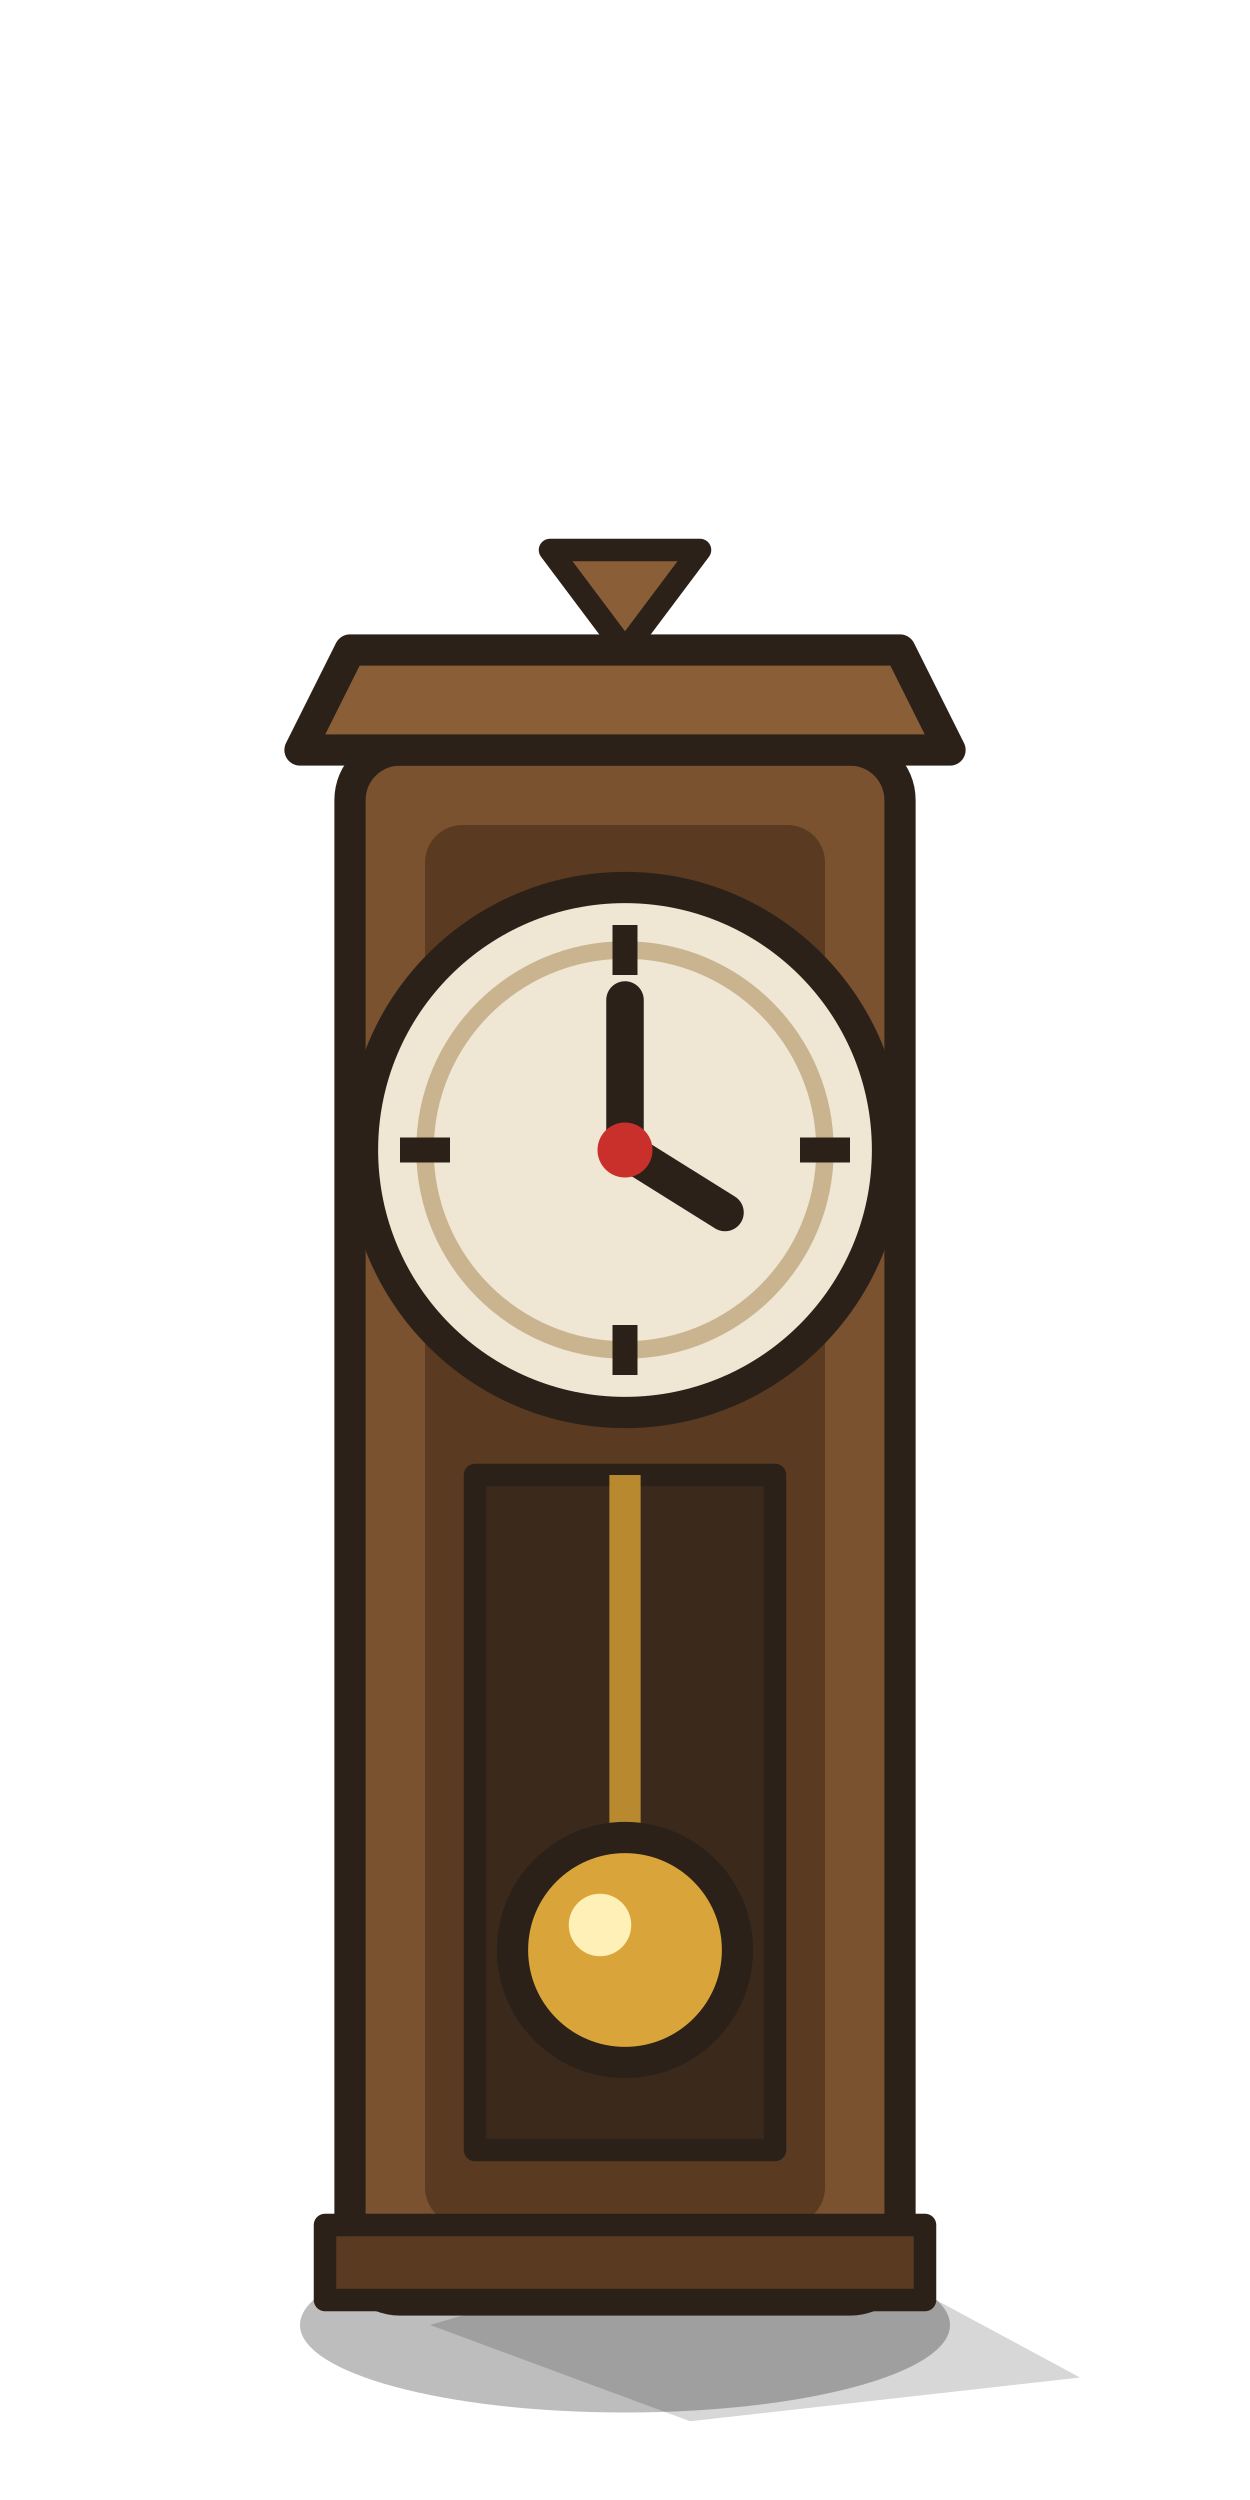
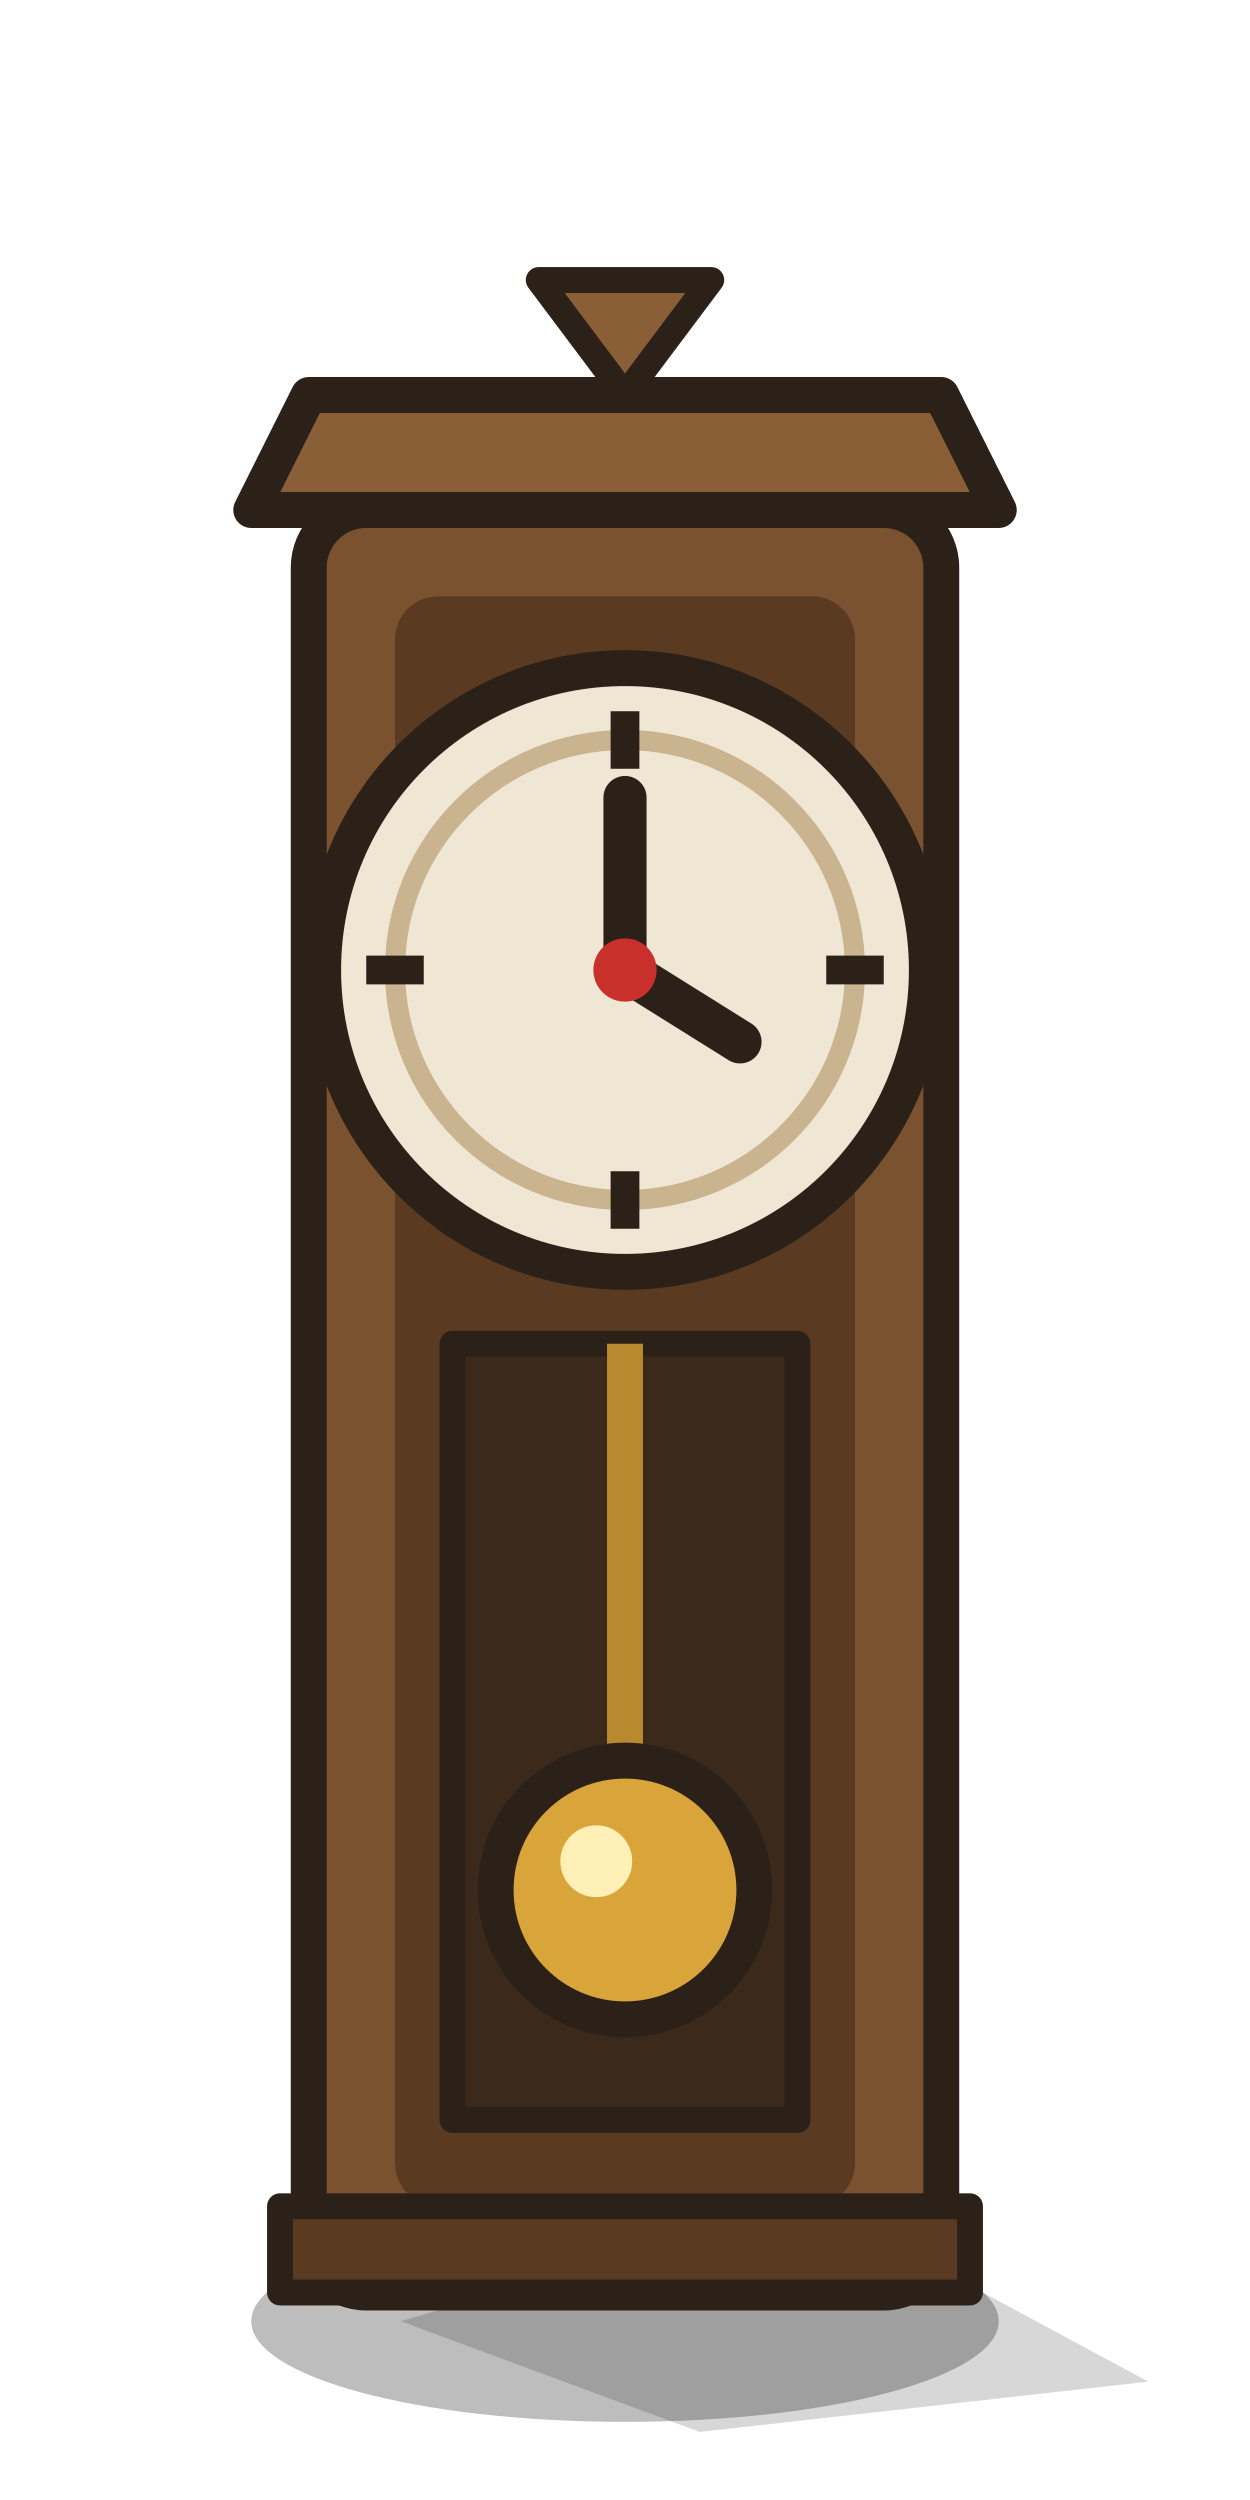
<svg xmlns="http://www.w3.org/2000/svg" width="100" height="200" viewBox="0 0 100 200">
-   <path d="M34.4,186 L63.0,177.6 L86.4,190.2 L55.2,193.7 Z" fill="#000" opacity=".16" />
-   <ellipse cx="50" cy="186" rx="26" ry="7" fill="#000" opacity=".26" />
-   <rect x="28" y="60" width="44" height="124" rx="4" fill="#7a5230" stroke="#2b2118" stroke-width="2.5" stroke-linejoin="round" stroke-linecap="round" />
-   <rect x="34" y="66" width="32" height="112" rx="3" fill="#5a3a20" />
-   <circle cx="50" cy="92" r="21" fill="#efe6d4" stroke="#2b2118" stroke-width="2.5" stroke-linejoin="round" stroke-linecap="round" />
-   <circle cx="50" cy="92" r="16" fill="none" stroke="#c9b48f" stroke-width="1.4" />
-   <path d="M50,74 v4 M50,110 v-4 M32,92 h4 M68,92 h-4" stroke="#2b2118" stroke-width="2" />
-   <path d="M50,92 v-12 M50,92 l8,5" stroke="#2b2118" stroke-width="3" stroke-linecap="round" />
-   <circle cx="50" cy="92" r="2.2" fill="#c9302c" />
-   <rect x="38" y="118" width="24" height="54" fill="#3b2a1c" stroke="#2b2118" stroke-width="1.8" stroke-linejoin="round" stroke-linecap="round" />
-   <path d="M50,118 v34" stroke="#b8892e" stroke-width="2.5" />
-   <circle cx="50" cy="156" r="9" fill="#d9a53a" stroke="#2b2118" stroke-width="2.5" stroke-linejoin="round" stroke-linecap="round" />
-   <circle cx="48" cy="154" r="2.5" fill="#fff0b8" />
-   <path d="M24,60 h52 l-4,-8 h-44z" fill="#8a5f38" stroke="#2b2118" stroke-width="2.5" stroke-linejoin="round" stroke-linecap="round" />
-   <path d="M50,52 l-6,-8 h12z" fill="#8a5f38" stroke="#2b2118" stroke-width="1.8" stroke-linejoin="round" stroke-linecap="round" />
-   <path d="M26,184 h48 v-6 h-48z" fill="#5a3a20" stroke="#2b2118" stroke-width="1.8" stroke-linejoin="round" stroke-linecap="round" />
+   <g transform="translate(50,188) scale(1.15) translate(-50,-188)">
+     <path d="M34.4,186 L63.0,177.6 L86.4,190.2 L55.2,193.7 Z" fill="#000" opacity=".16" />
+     <ellipse cx="50" cy="186" rx="26" ry="7" fill="#000" opacity=".26" />
+     <rect x="28" y="60" width="44" height="124" rx="4" fill="#7a5230" stroke="#2b2118" stroke-width="2.5" stroke-linejoin="round" stroke-linecap="round" />
+     <rect x="34" y="66" width="32" height="112" rx="3" fill="#5a3a20" />
+     <circle cx="50" cy="92" r="21" fill="#efe6d4" stroke="#2b2118" stroke-width="2.5" stroke-linejoin="round" stroke-linecap="round" />
+     <circle cx="50" cy="92" r="16" fill="none" stroke="#c9b48f" stroke-width="1.4" />
+     <path d="M50,74 v4 M50,110 v-4 M32,92 h4 M68,92 h-4" stroke="#2b2118" stroke-width="2" />
+     <path d="M50,92 v-12 M50,92 l8,5" stroke="#2b2118" stroke-width="3" stroke-linecap="round" />
+     <circle cx="50" cy="92" r="2.2" fill="#c9302c" />
+     <rect x="38" y="118" width="24" height="54" fill="#3b2a1c" stroke="#2b2118" stroke-width="1.8" stroke-linejoin="round" stroke-linecap="round" />
+     <path d="M50,118 v34" stroke="#b8892e" stroke-width="2.5" />
+     <circle cx="50" cy="156" r="9" fill="#d9a53a" stroke="#2b2118" stroke-width="2.5" stroke-linejoin="round" stroke-linecap="round" />
+     <circle cx="48" cy="154" r="2.5" fill="#fff0b8" />
+     <path d="M24,60 h52 l-4,-8 h-44z" fill="#8a5f38" stroke="#2b2118" stroke-width="2.5" stroke-linejoin="round" stroke-linecap="round" />
+     <path d="M50,52 l-6,-8 h12z" fill="#8a5f38" stroke="#2b2118" stroke-width="1.8" stroke-linejoin="round" stroke-linecap="round" />
+     <path d="M26,184 h48 v-6 h-48z" fill="#5a3a20" stroke="#2b2118" stroke-width="1.8" stroke-linejoin="round" stroke-linecap="round" />
+   </g>
</svg>
